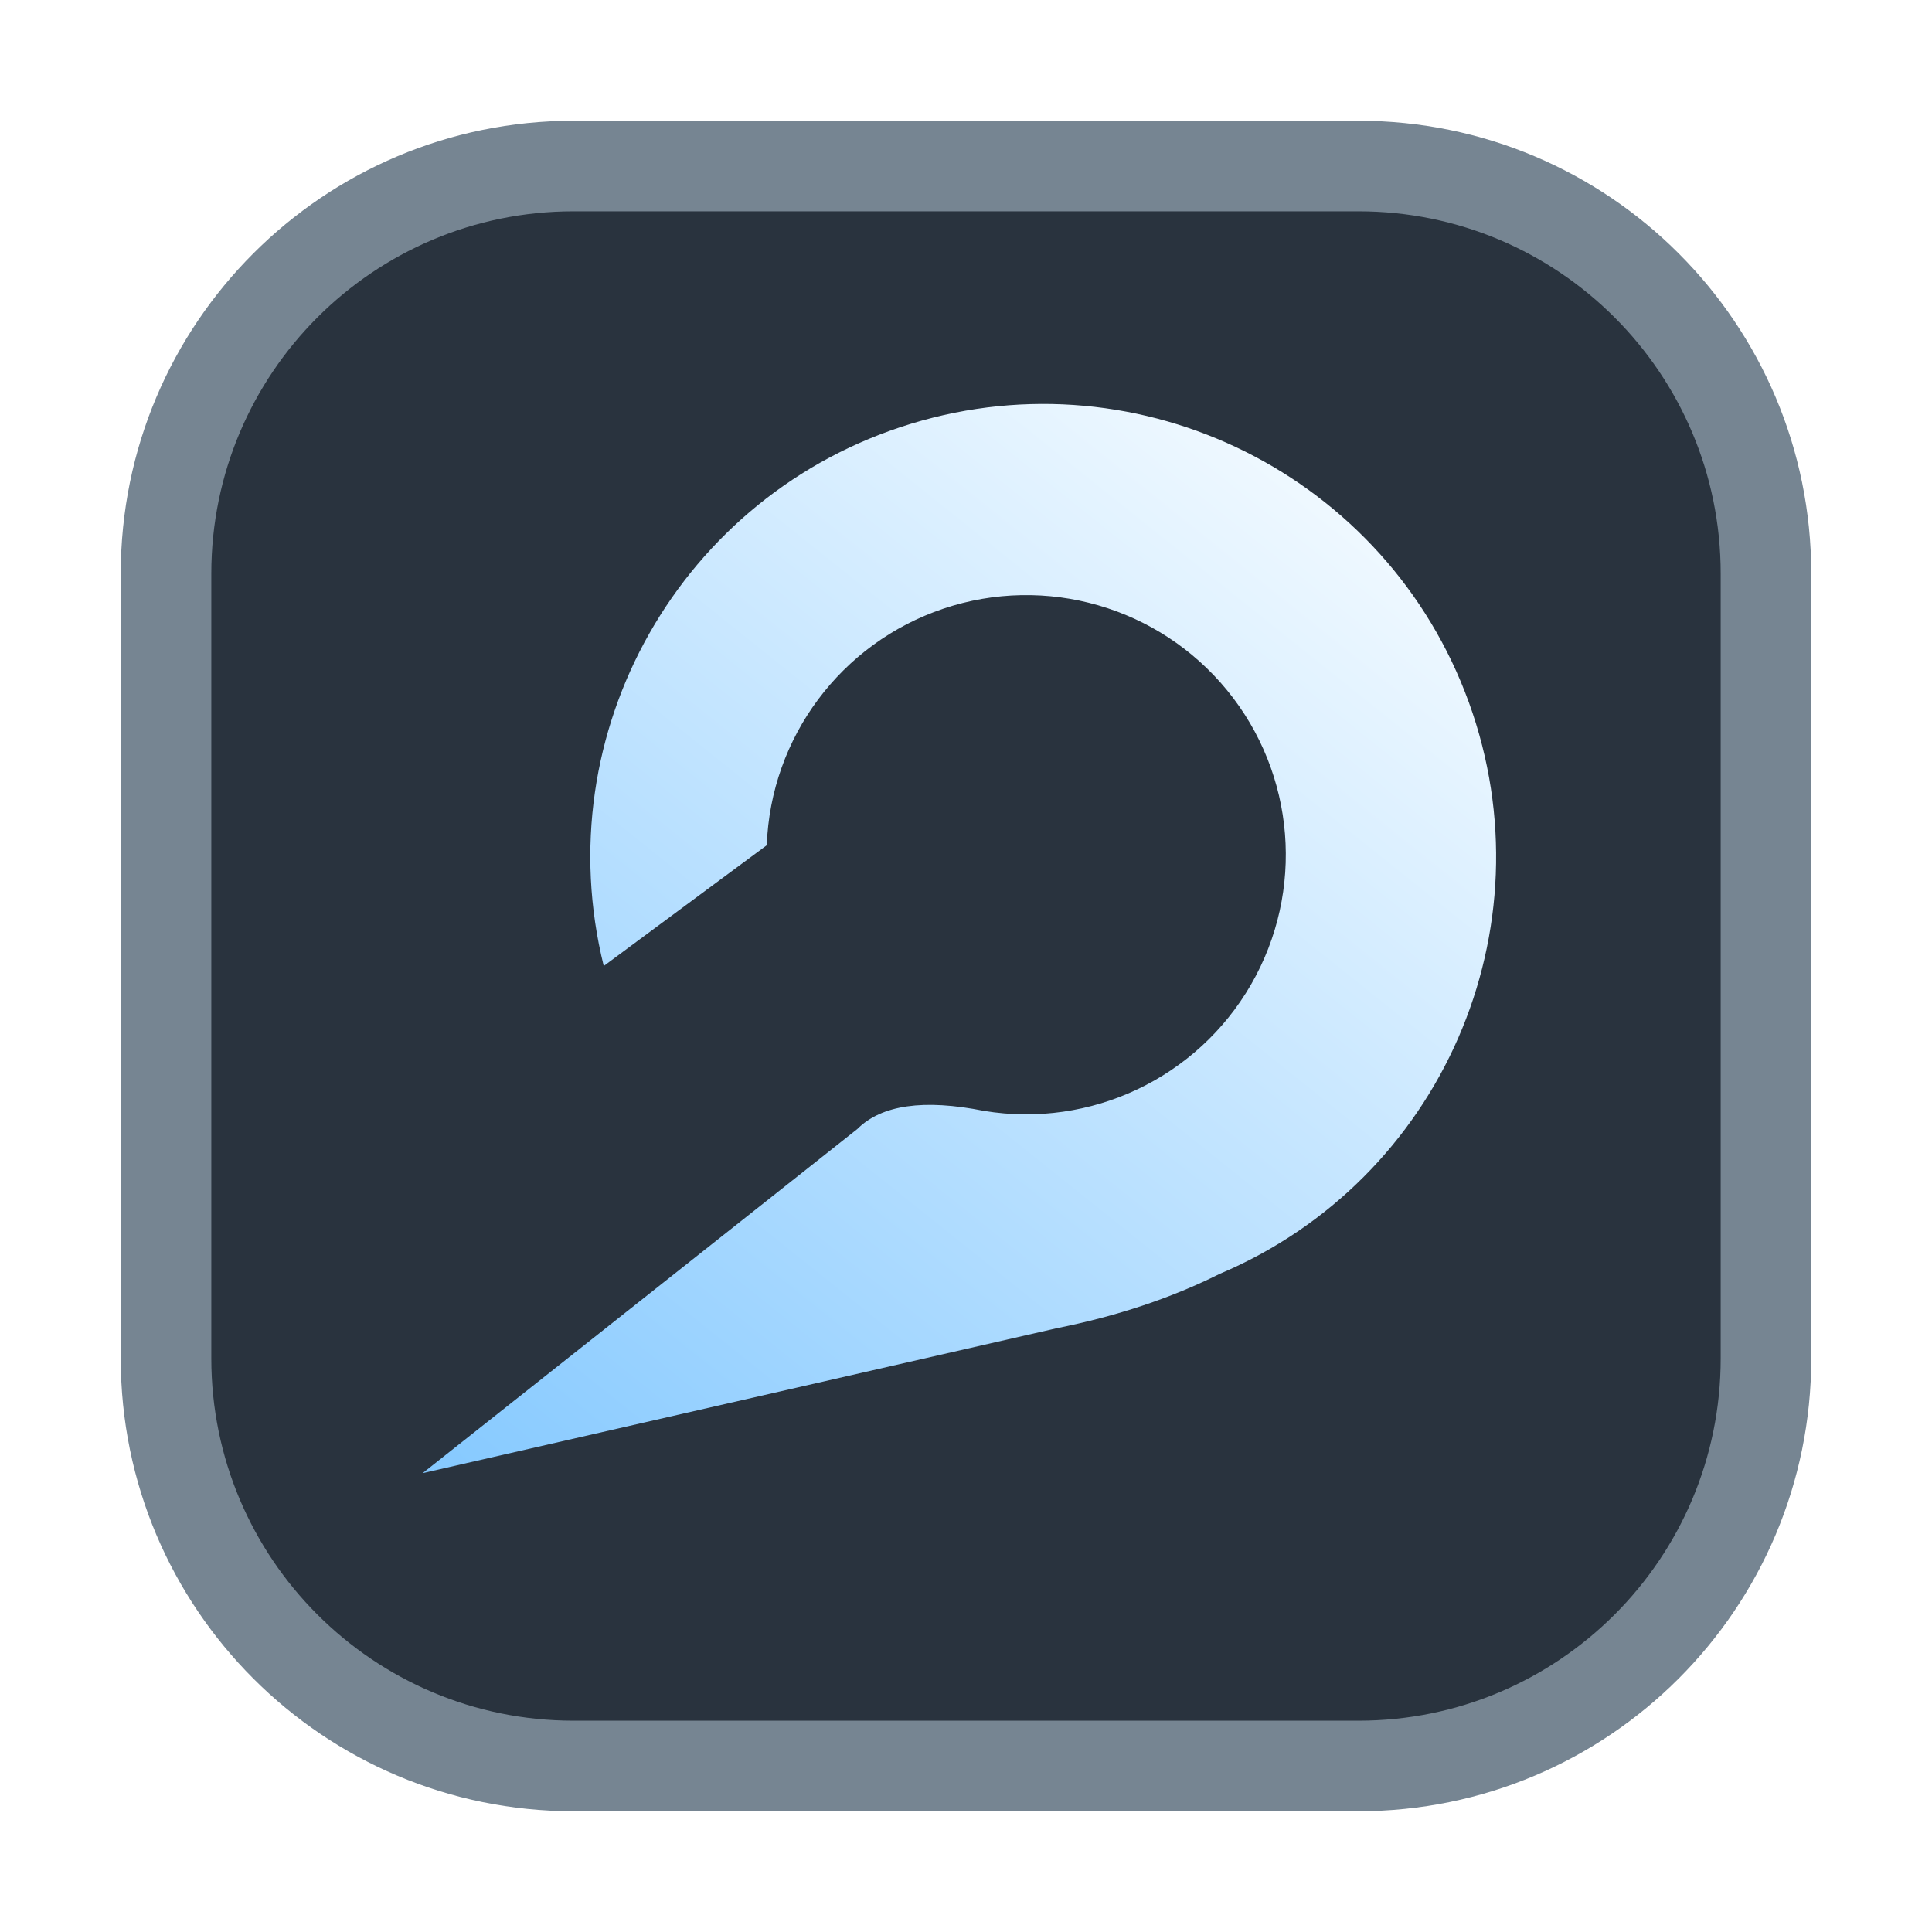
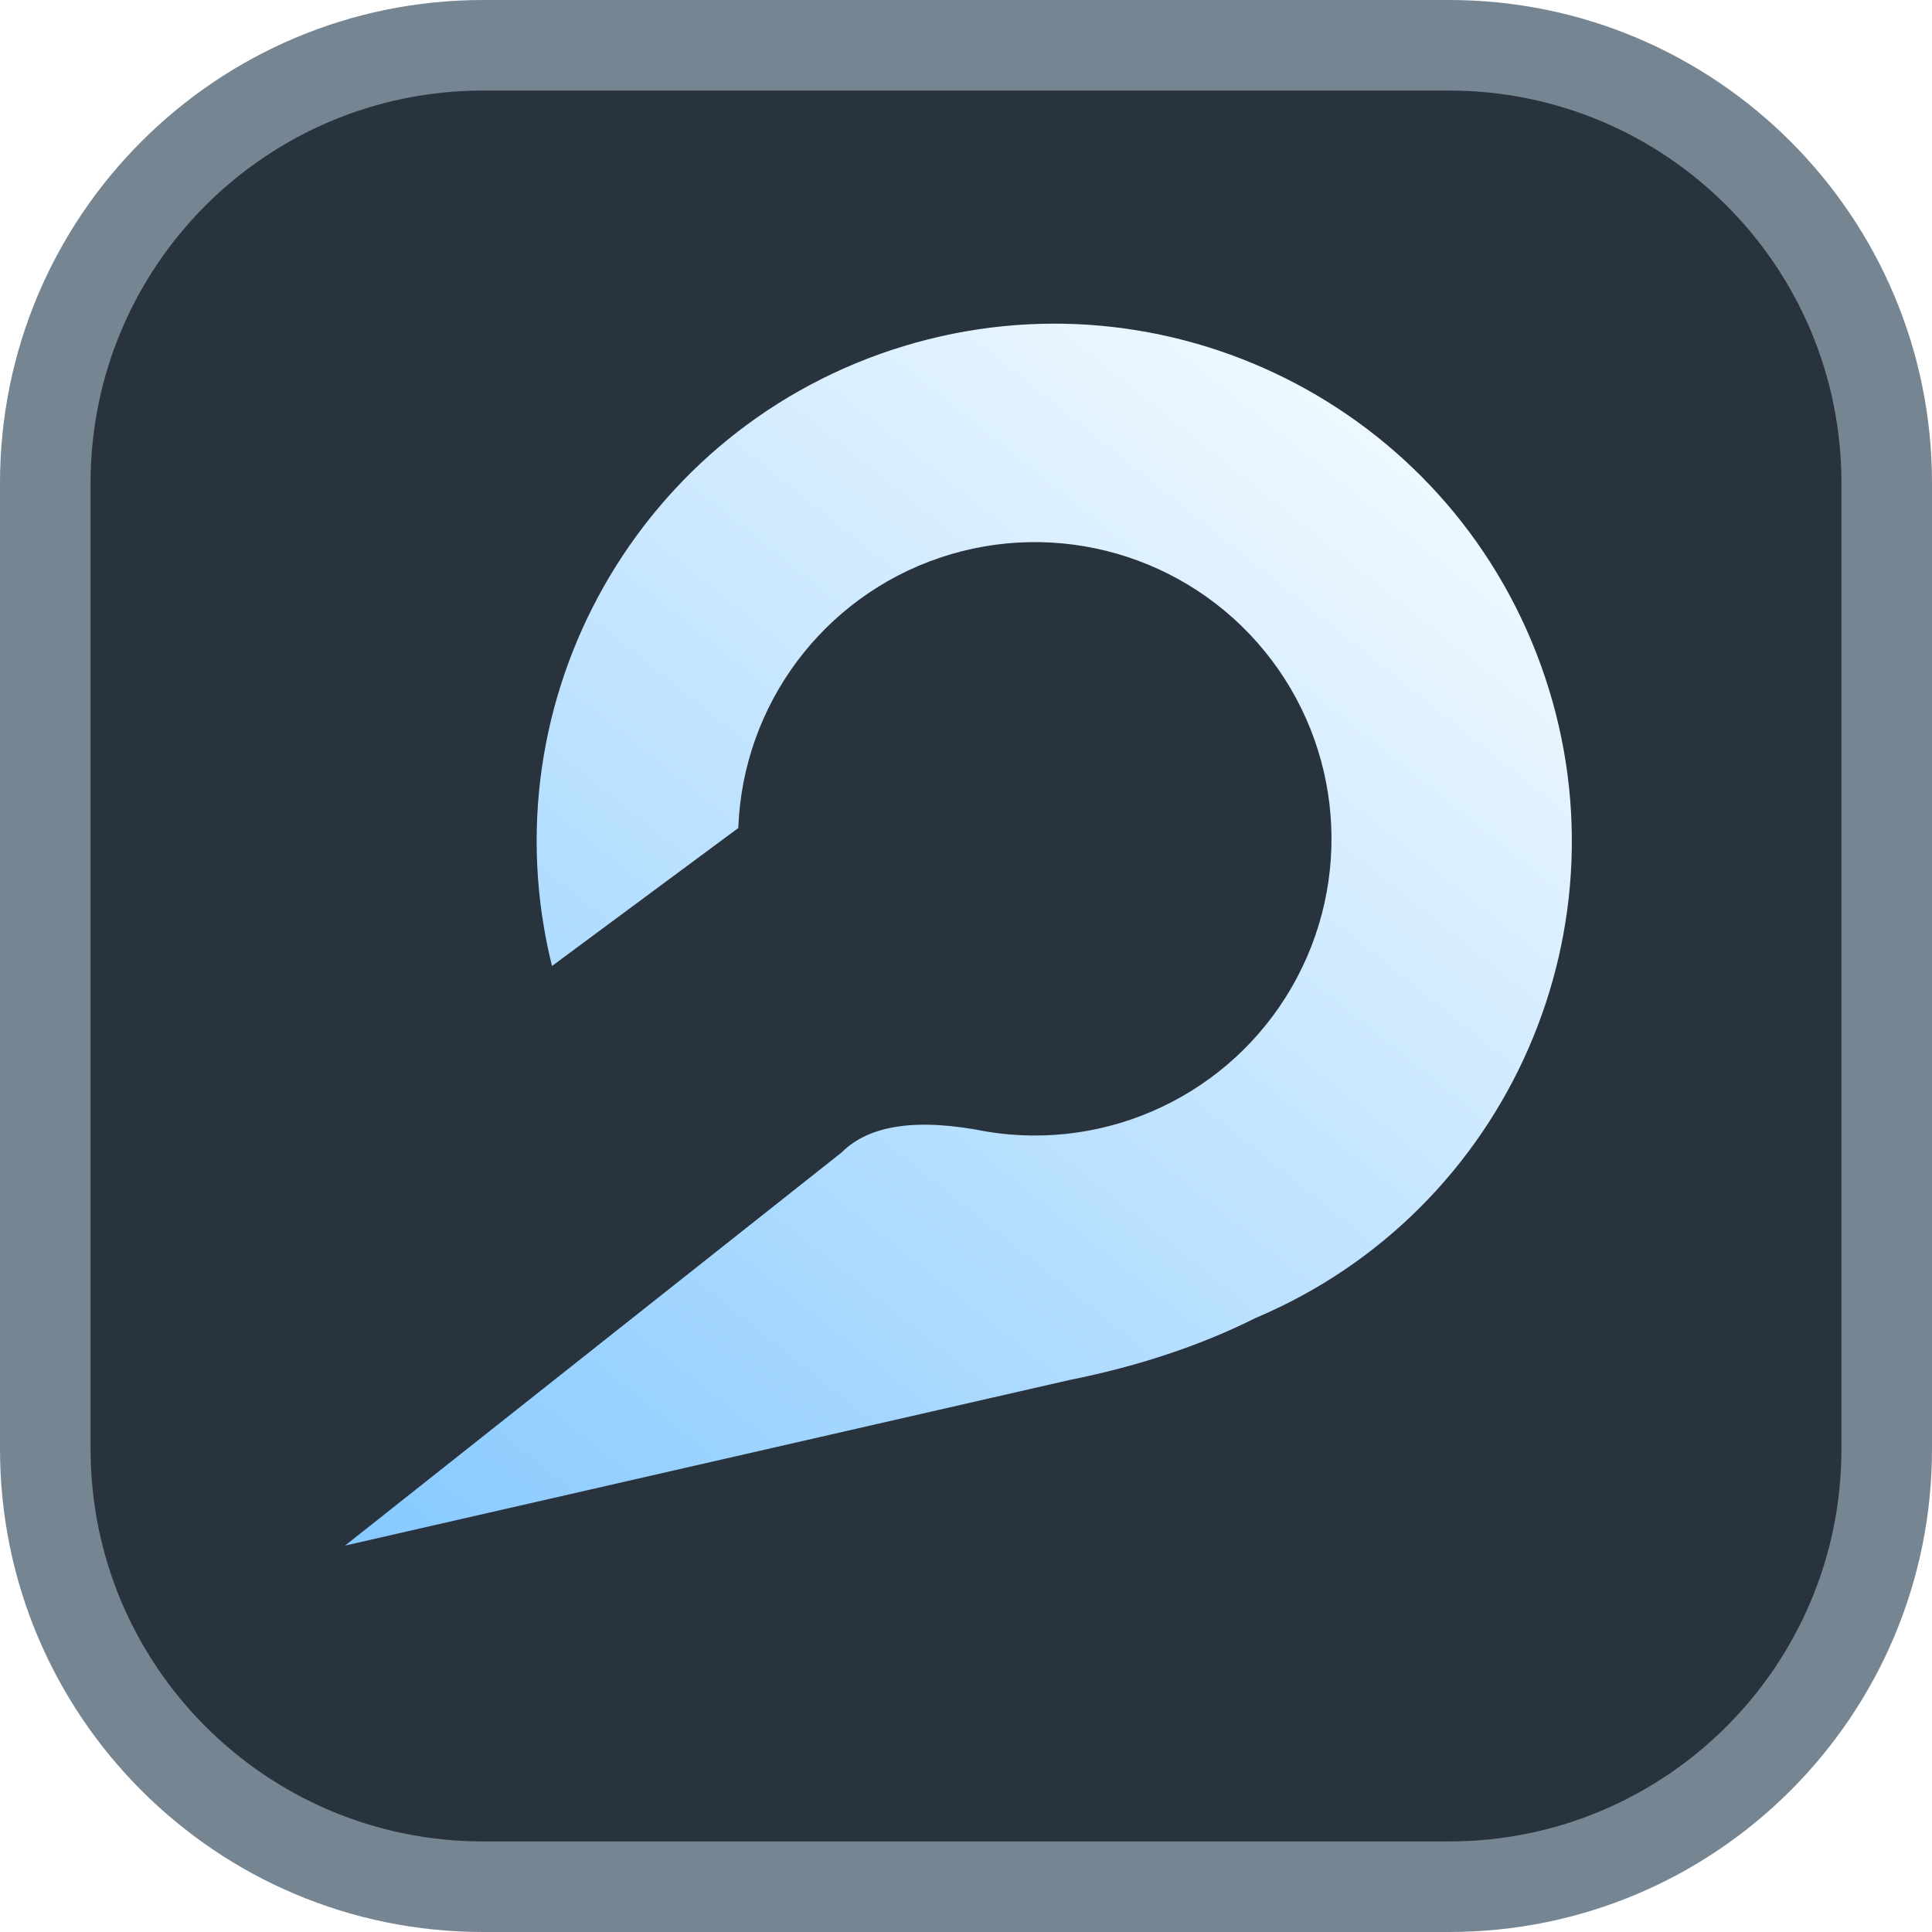
<svg xmlns="http://www.w3.org/2000/svg" width="16" height="16" viewBox="0 0 16 16">
  <defs>
    <linearGradient id="beam" x1="0" y1="1" x2=".8" y2="0">
      <stop stop-color="#85c9ff" />
      <stop offset="1" stop-color="#f3faff" />
    </linearGradient>
  </defs>
-   <rect x="1" y="1" width="14" height="14" rx="3.75" fill="#768592" />
-   <rect x="1.75" y="1.75" width="12.5" height="12.5" rx="3" fill="#29333e" />
-   <path fill="url(#beam)" d="M5 8 A3.75 3.75 0 1 1 10.1 10.55 Q9.5 10.85 8.75 11 L3.5 12.2 L7.1 9.35 Q7.4 9.05 8.15 9.2 A2.15 2.15 0 1 0 6.35 7 Z" />
+   <rect x="0" y="0" width="16" height="16" rx="4" fill="#768592" />
+   <rect x=".75" y=".75" width="14.5" height="14.5" rx="3.25" fill="#29333e" />
+   <path transform="translate(8 8) scale(1.142857) translate(-8 -8)" fill="url(#beam)" d="M5 8 A3.75 3.75 0 1 1 10.1 10.55 Q9.5 10.85 8.75 11 L3.5 12.2 L7.1 9.35 Q7.4 9.05 8.15 9.2 A2.15 2.15 0 1 0 6.35 7 Z" />
</svg>
